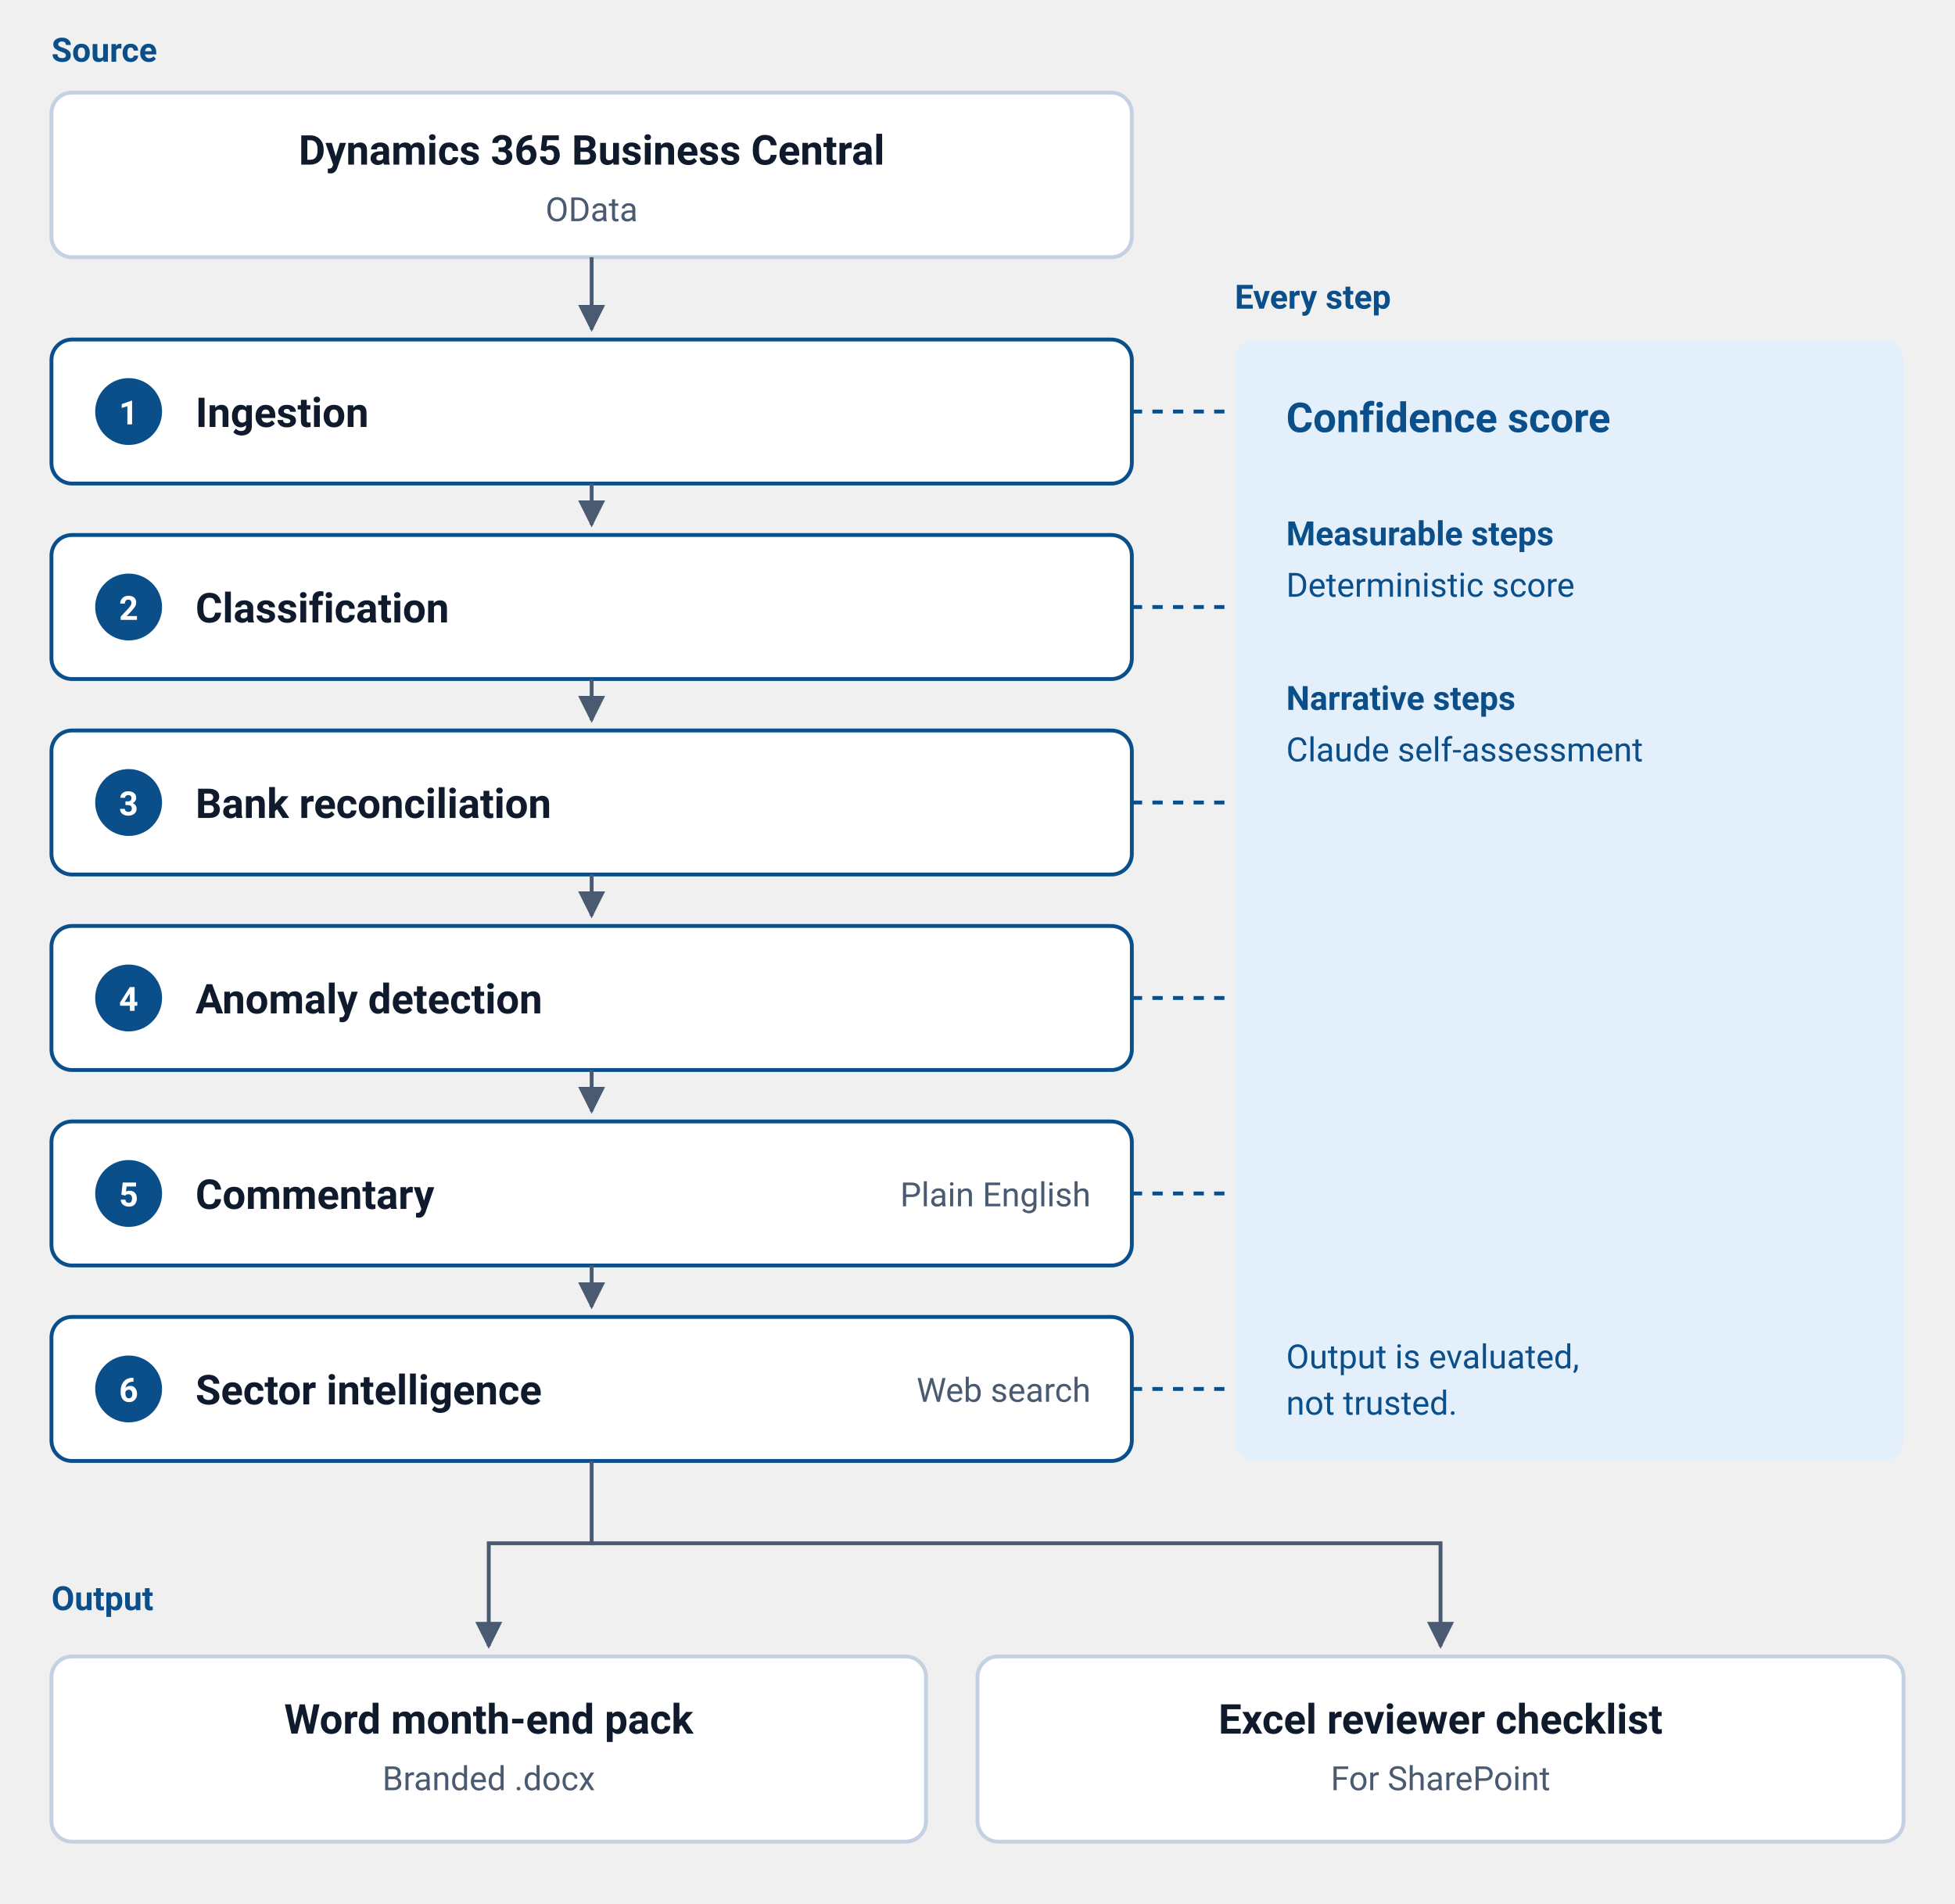
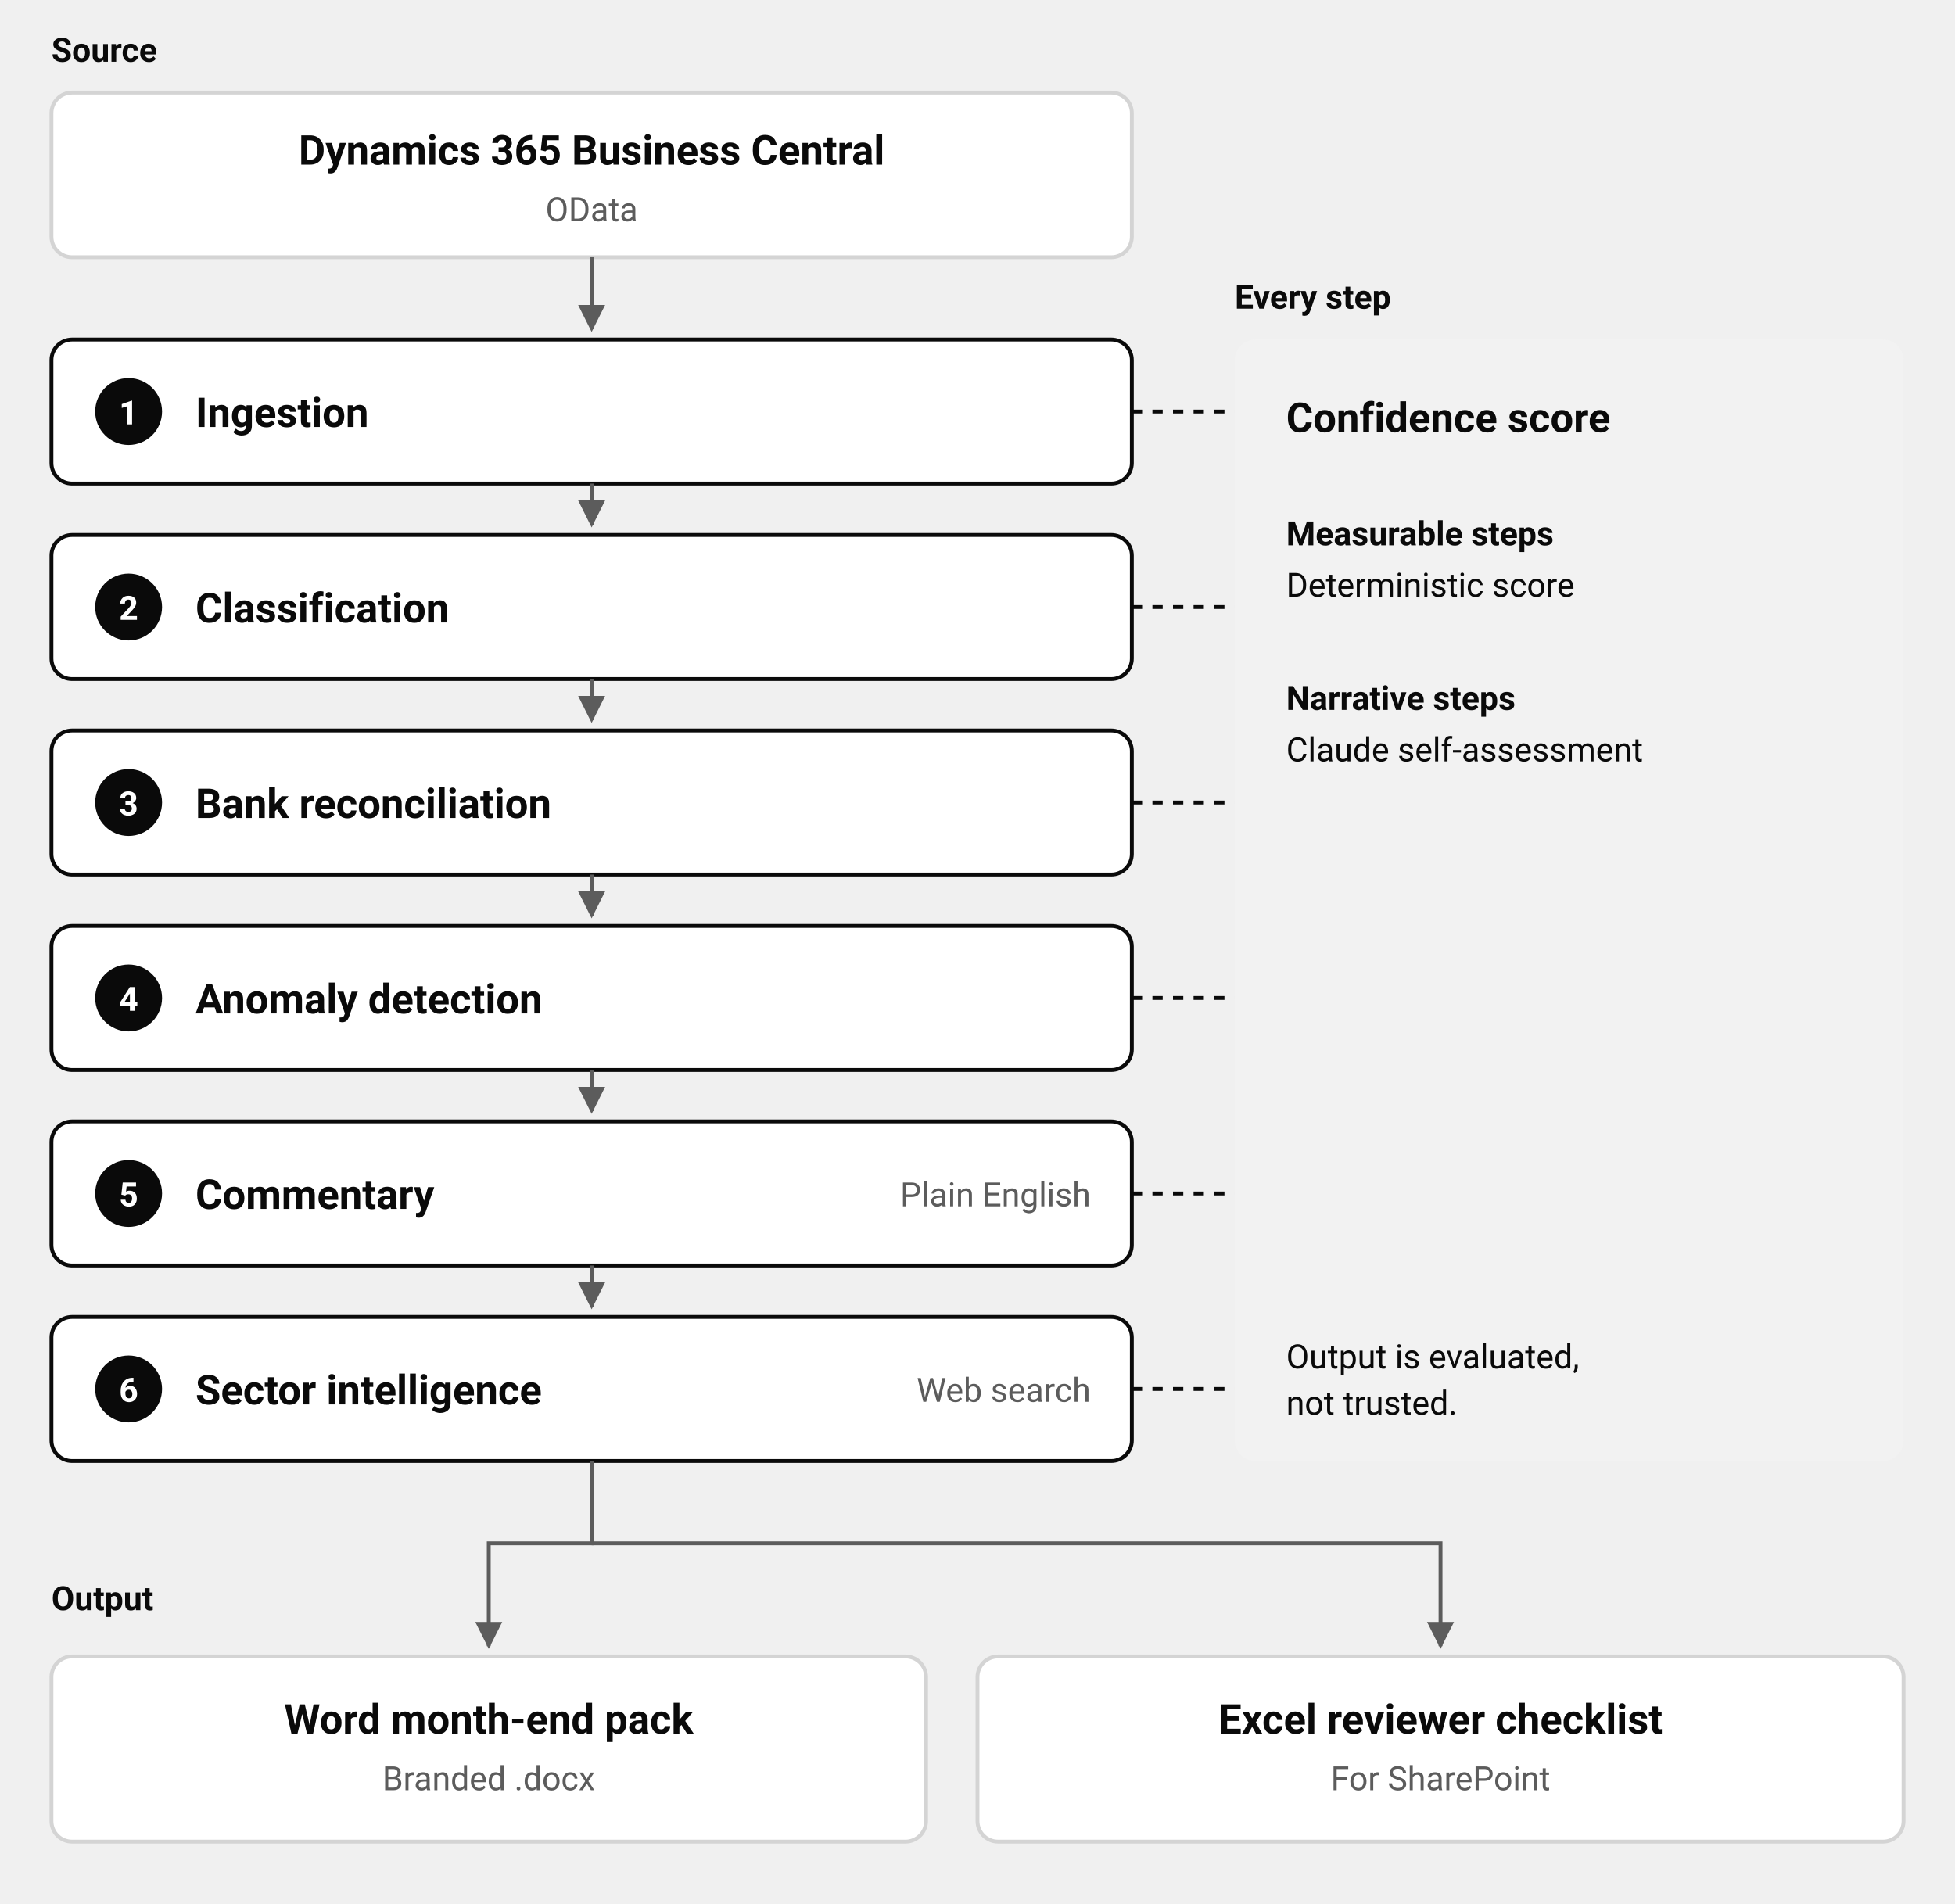
<svg xmlns="http://www.w3.org/2000/svg" viewBox="0 0 760 740" width="760" height="740" role="img" aria-labelledby="t d" font-family="Manrope, system-ui, -apple-system, 'Segoe UI', Roboto, sans-serif">
  <defs>
    <marker id="arrow" viewBox="0 0 10 10" refX="9" refY="5" markerWidth="7" markerHeight="7" orient="auto-start-reverse">
-       <path d="M0 0 L10 5 L0 10 z" fill="#4a5a70" />
+       <path d="M0 0 L10 5 L0 10 z" fill="#5c5c5c" />
    </marker>
    <style>
-       .label { font-size: 13px; fill: #0b4f8a; font-weight: 600; }
-       .box { fill: #ffffff; stroke: #c3d1e0; stroke-width: 1.5; }
-       .step { fill: #ffffff; stroke: #0b4f8a; stroke-width: 1.5; }
-       .num { fill: #0b4f8a; }
+       .label { font-size: 13px; fill: #0a0a0a; font-weight: 600; }
+       .box { fill: #ffffff; stroke: #d4d4d4; stroke-width: 1.5; }
+       .step { fill: #ffffff; stroke: #0a0a0a; stroke-width: 1.5; }
+       .num { fill: #0a0a0a; }
      .num-text { font-size: 13px; font-weight: 700; fill: #ffffff; }
-       .title { font-size: 16px; font-weight: 700; fill: #0f1b2d; }
-       .sub { font-size: 13px; fill: #4a5a70; }
-       .score { fill: #e3effb; }
-       .score-title { font-size: 16px; font-weight: 700; fill: #0b4f8a; }
-       .score-text { font-size: 13px; fill: #0b4f8a; }
-       .score-strong { font-size: 13px; font-weight: 600; fill: #0b4f8a; }
-       .line { stroke: #4a5a70; stroke-width: 1.5; fill: none; }
-       .dash { stroke: #0b4f8a; stroke-width: 1.5; stroke-dasharray: 4 4; fill: none; }
+       .title { font-size: 16px; font-weight: 700; fill: #0a0a0a; }
+       .sub { font-size: 13px; fill: #5c5c5c; }
+       .score { fill: #f2f2f2; }
+       .score-title { font-size: 16px; font-weight: 700; fill: #0a0a0a; }
+       .score-text { font-size: 13px; fill: #0a0a0a; }
+       .score-strong { font-size: 13px; font-weight: 600; fill: #0a0a0a; }
+       .line { stroke: #5c5c5c; stroke-width: 1.5; fill: none; }
+       .dash { stroke: #0a0a0a; stroke-width: 1.5; stroke-dasharray: 4 4; fill: none; }
    </style>
  </defs>
  <text class="label" x="20" y="24">Source</text>
  <rect class="box" x="20" y="36" width="420" height="64" rx="8" />
  <text class="title" x="230" y="64" text-anchor="middle">Dynamics 365 Business Central</text>
  <text class="sub" x="230" y="86" text-anchor="middle">OData</text>
  <path class="line" d="M230 100 V128" marker-end="url(#arrow)" />
  <rect class="step" x="20" y="132" width="420" height="56" rx="8" />
  <circle class="num" cx="50" cy="160" r="13" />
  <text class="num-text" x="50" y="165" text-anchor="middle">1</text>
  <text class="title" x="76" y="166">Ingestion</text>
  <path class="line" d="M230 188 V204" marker-end="url(#arrow)" />
  <rect class="step" x="20" y="208" width="420" height="56" rx="8" />
  <circle class="num" cx="50" cy="236" r="13" />
  <text class="num-text" x="50" y="241" text-anchor="middle">2</text>
  <text class="title" x="76" y="242">Classification</text>
  <path class="line" d="M230 264 V280" marker-end="url(#arrow)" />
  <rect class="step" x="20" y="284" width="420" height="56" rx="8" />
  <circle class="num" cx="50" cy="312" r="13" />
  <text class="num-text" x="50" y="317" text-anchor="middle">3</text>
  <text class="title" x="76" y="318">Bank reconciliation</text>
  <path class="line" d="M230 340 V356" marker-end="url(#arrow)" />
  <rect class="step" x="20" y="360" width="420" height="56" rx="8" />
  <circle class="num" cx="50" cy="388" r="13" />
  <text class="num-text" x="50" y="393" text-anchor="middle">4</text>
  <text class="title" x="76" y="394">Anomaly detection</text>
  <path class="line" d="M230 416 V432" marker-end="url(#arrow)" />
  <rect class="step" x="20" y="436" width="420" height="56" rx="8" />
  <circle class="num" cx="50" cy="464" r="13" />
  <text class="num-text" x="50" y="469" text-anchor="middle">5</text>
  <text class="title" x="76" y="470">Commentary</text>
  <text class="sub" x="424" y="469" text-anchor="end">Plain English</text>
  <path class="line" d="M230 492 V508" marker-end="url(#arrow)" />
  <rect class="step" x="20" y="512" width="420" height="56" rx="8" />
  <circle class="num" cx="50" cy="540" r="13" />
  <text class="num-text" x="50" y="545" text-anchor="middle">6</text>
  <text class="title" x="76" y="546">Sector intelligence</text>
  <text class="sub" x="424" y="545" text-anchor="end">Web search</text>
  <path class="dash" d="M440 160 H480" />
  <path class="dash" d="M440 236 H480" />
  <path class="dash" d="M440 312 H480" />
  <path class="dash" d="M440 388 H480" />
  <path class="dash" d="M440 464 H480" />
  <path class="dash" d="M440 540 H480" />
  <text class="label" x="480" y="120">Every step</text>
  <rect class="score" x="480" y="132" width="260" height="436" rx="8" />
  <text class="score-title" x="500" y="168">Confidence score</text>
  <text class="score-strong" x="500" y="212">Measurable steps</text>
  <text class="score-text" x="500" y="232">Deterministic score</text>
  <text class="score-strong" x="500" y="276">Narrative steps</text>
  <text class="score-text" x="500" y="296">Claude self-assessment</text>
  <text class="score-text" x="500" y="532">Output is evaluated,</text>
  <text class="score-text" x="500" y="550">not trusted.</text>
  <path class="line" d="M230 568 V600 H190 V640" marker-end="url(#arrow)" />
  <path class="line" d="M230 600 H560 V640" marker-end="url(#arrow)" />
  <text class="label" x="20" y="626">Output</text>
  <rect class="box" x="20" y="644" width="340" height="72" rx="8" />
  <text class="title" x="190" y="674" text-anchor="middle">Word month-end pack</text>
  <text class="sub" x="190" y="696" text-anchor="middle">Branded .docx</text>
  <rect class="box" x="380" y="644" width="360" height="72" rx="8" />
  <text class="title" x="560" y="674" text-anchor="middle">Excel reviewer checklist</text>
  <text class="sub" x="560" y="696" text-anchor="middle">For SharePoint</text>
</svg>
